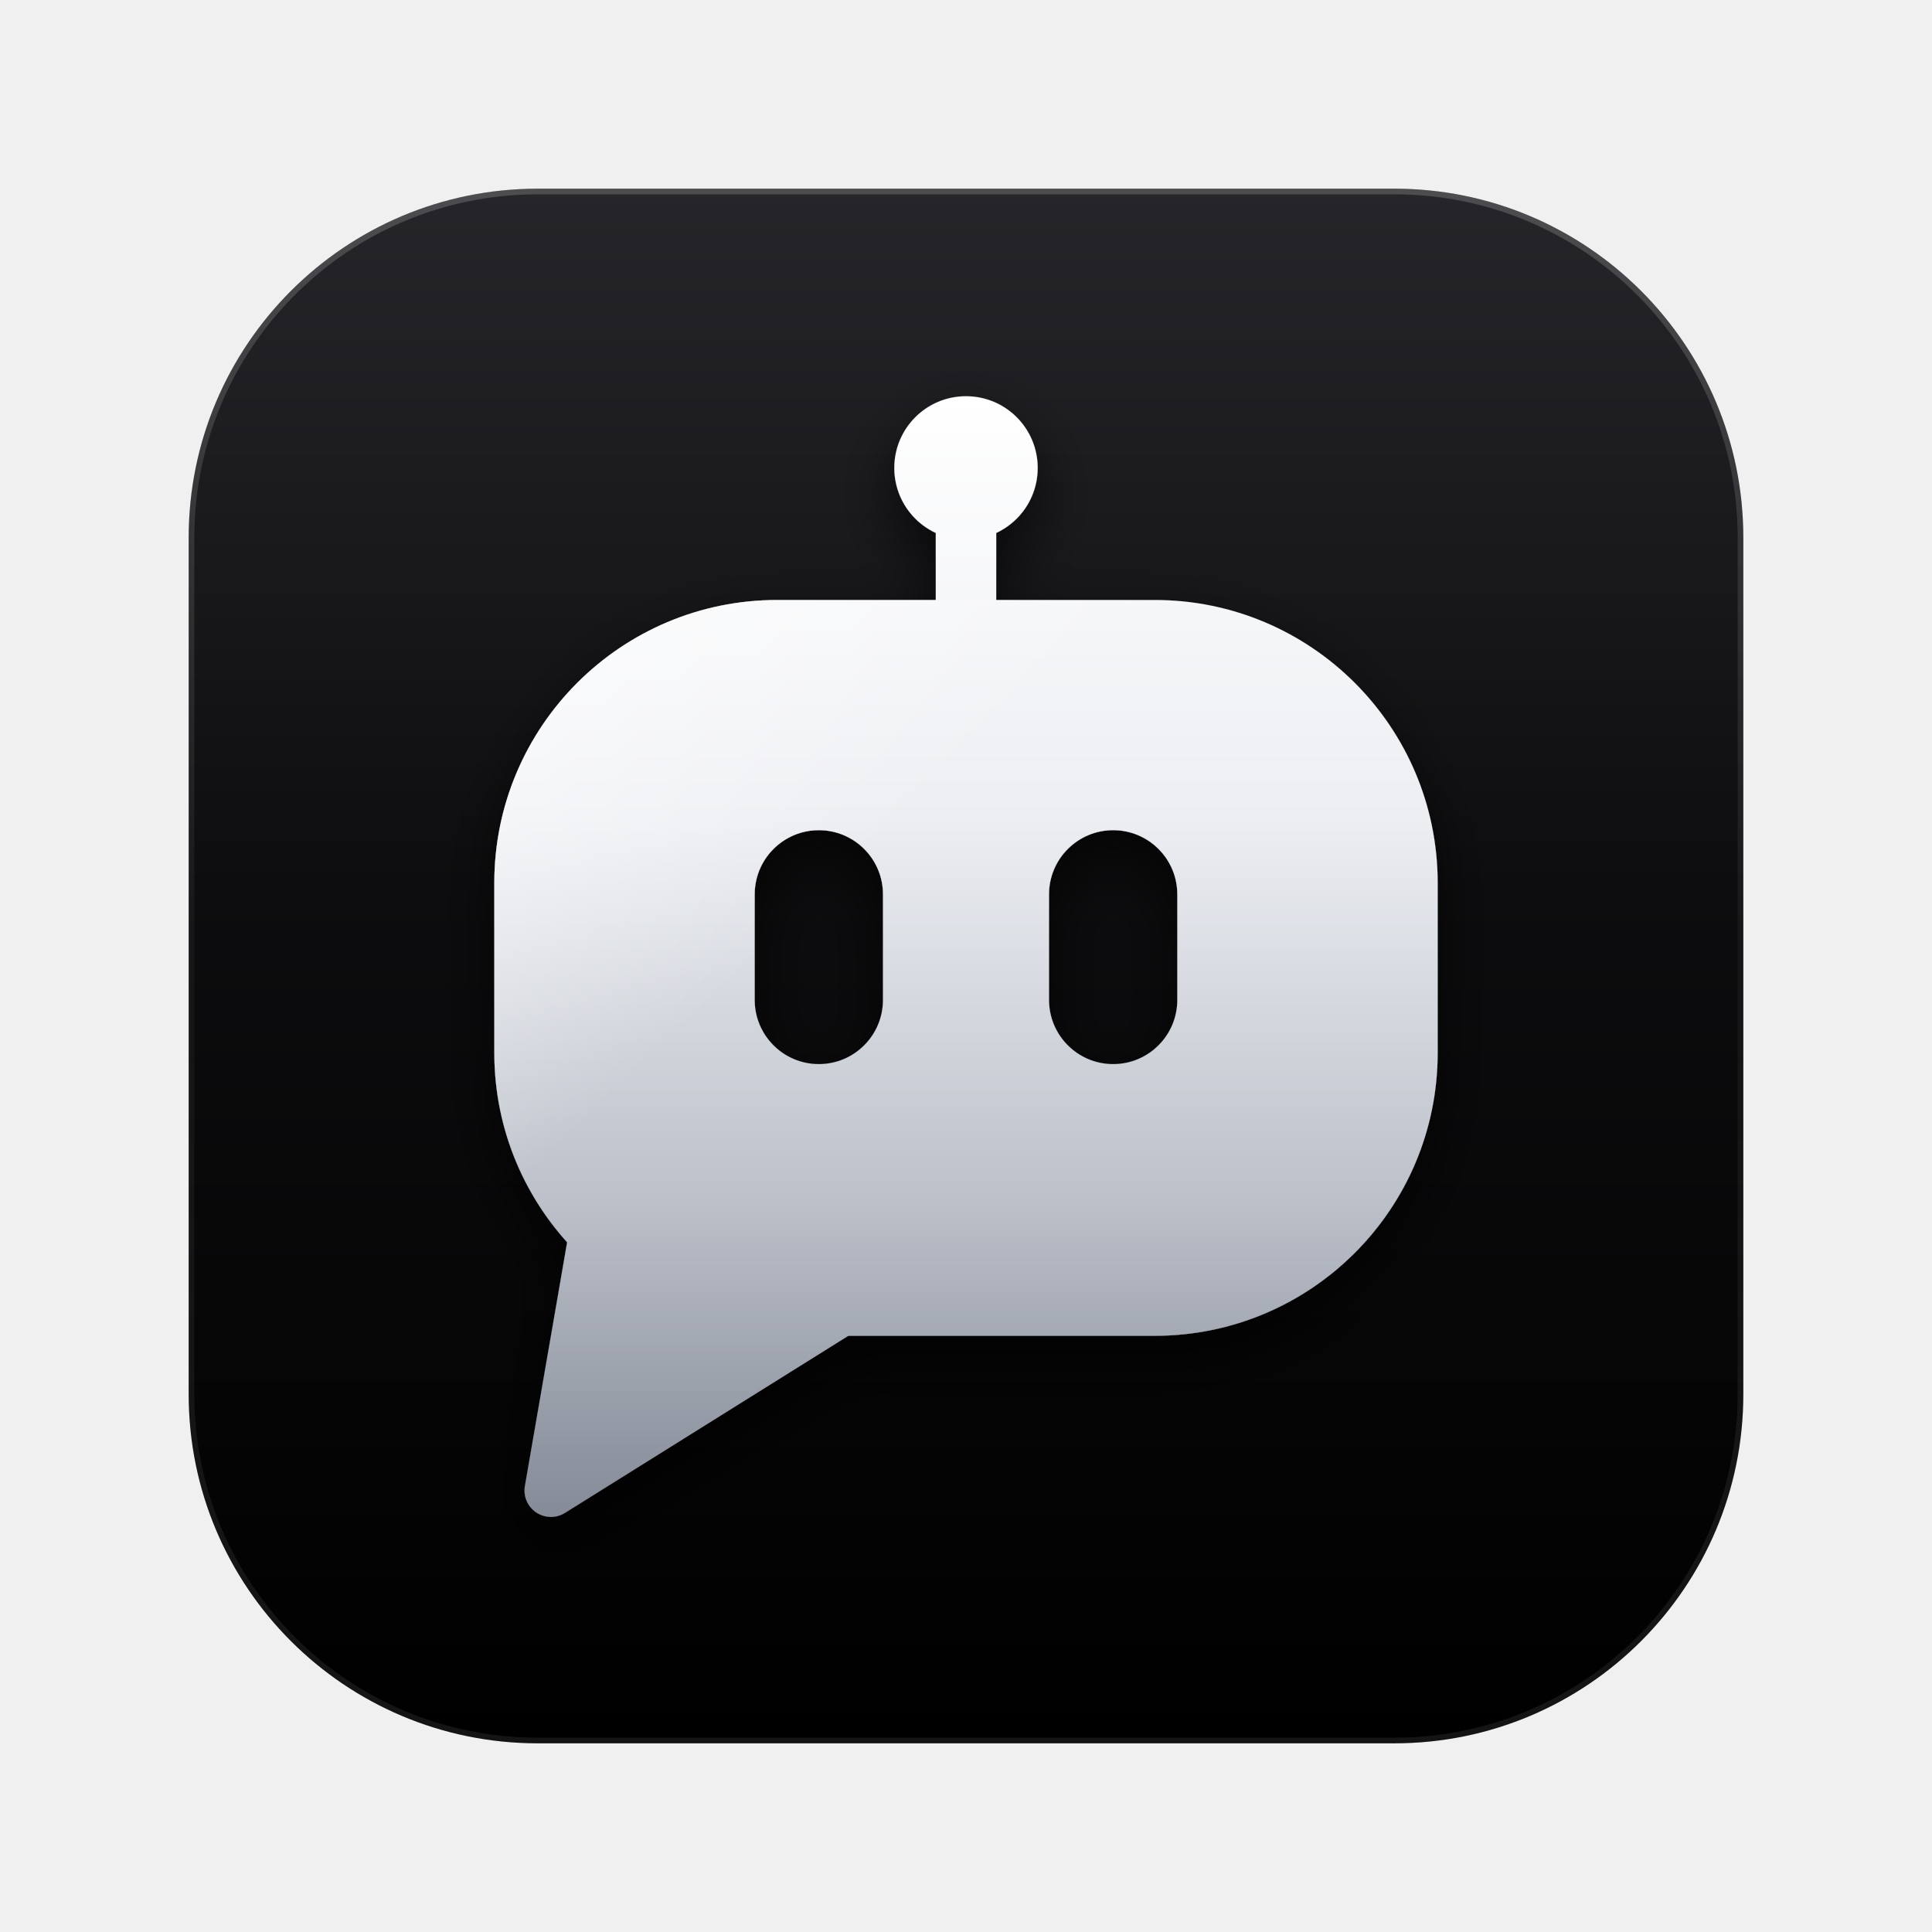
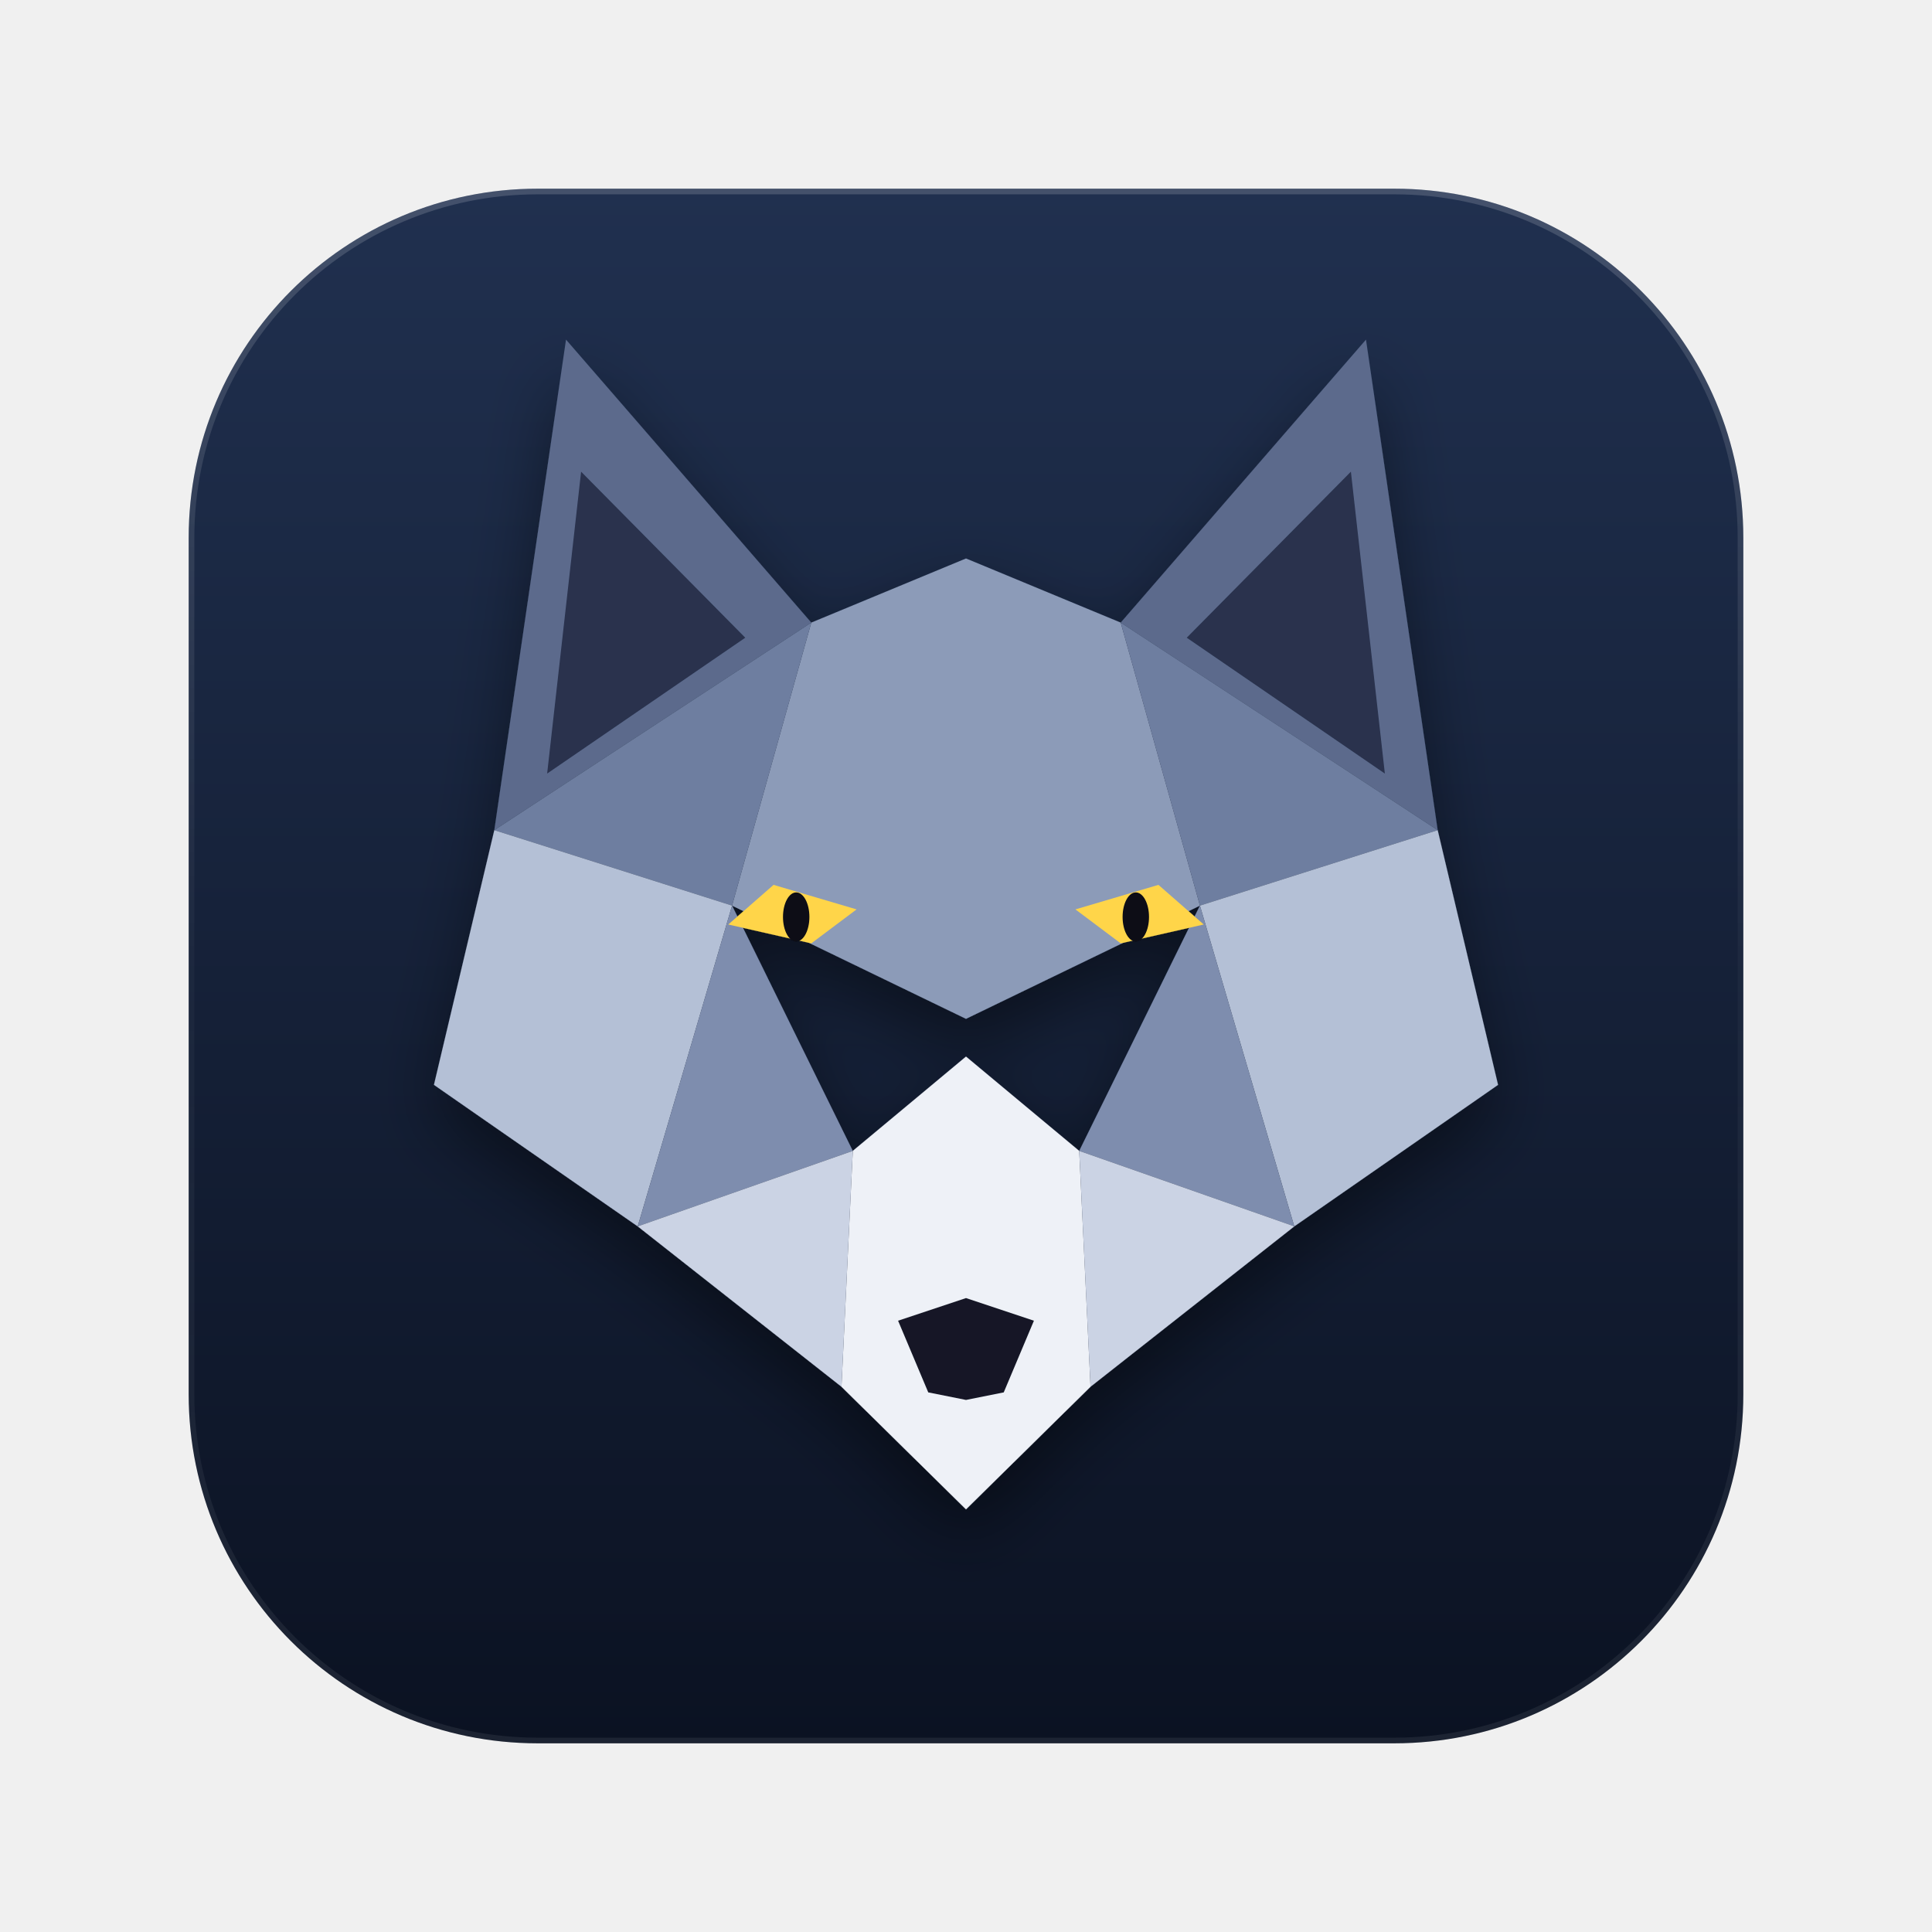
<svg xmlns="http://www.w3.org/2000/svg" width="1024" height="1024" viewBox="0 0 1024 1024">
  <defs>
    <linearGradient id="tile" x1="0" y1="100" x2="0" y2="924" gradientUnits="userSpaceOnUse">
-       <stop offset="0" stop-color="#26262A" />
-       <stop offset="0.45" stop-color="#0D0D0F" />
-       <stop offset="1" stop-color="#000000" />
+       <stop offset="0" stop-color="#20304F" />
+       <stop offset="1" stop-color="#0B1222" />
    </linearGradient>
    <linearGradient id="edge" x1="0" y1="100" x2="0" y2="924" gradientUnits="userSpaceOnUse">
-       <stop offset="0" stop-color="#FFFFFF" stop-opacity="0.18" />
-       <stop offset="0.5" stop-color="#FFFFFF" stop-opacity="0.04" />
-       <stop offset="1" stop-color="#FFFFFF" stop-opacity="0.08" />
+       <stop offset="0" stop-color="#FFFFFF" stop-opacity="0.16" />
+       <stop offset="0.5" stop-color="#FFFFFF" stop-opacity="0.03" />
+       <stop offset="1" stop-color="#FFFFFF" stop-opacity="0.07" />
    </linearGradient>
-     <linearGradient id="metal" x1="0" y1="210" x2="0" y2="800" gradientUnits="userSpaceOnUse">
-       <stop offset="0" stop-color="#FFFFFF" />
-       <stop offset="0.38" stop-color="#ECEEF2" />
-       <stop offset="0.72" stop-color="#BCC1CA" />
-       <stop offset="1" stop-color="#868C98" />
-     </linearGradient>
-     <linearGradient id="sheen" x1="262" y1="318" x2="620" y2="700" gradientUnits="userSpaceOnUse">
-       <stop offset="0" stop-color="#FFFFFF" stop-opacity="0.7" />
-       <stop offset="0.45" stop-color="#FFFFFF" stop-opacity="0" />
-     </linearGradient>
-     <filter id="drop" x="-20%" y="-20%" width="140%" height="150%">
-       <feGaussianBlur in="SourceAlpha" stdDeviation="16" />
-       <feOffset dy="14" />
+     <filter id="drop" x="-30%" y="-30%" width="160%" height="170%">
+       <feGaussianBlur in="SourceAlpha" stdDeviation="18" />
+       <feOffset dy="16" />
      <feComponentTransfer>
-         <feFuncA type="linear" slope="0.7" />
+         <feFuncA type="linear" slope="0.45" />
      </feComponentTransfer>
      <feMerge>
        <feMergeNode />
        <feMergeNode in="SourceGraphic" />
      </feMerge>
    </filter>
-     <mask id="face">
-       <rect width="1024" height="1024" fill="#fff" />
-       <rect x="400" y="440" width="68" height="124" rx="34" fill="#000" />
-       <rect x="556" y="440" width="68" height="124" rx="34" fill="#000" />
-     </mask>
  </defs>
  <rect x="100" y="100" width="824" height="824" rx="185" fill="url(#tile)" />
  <rect x="101.5" y="101.5" width="821" height="821" rx="183.5" fill="none" stroke="url(#edge)" stroke-width="3" />
-   <g filter="url(#drop)">
-     <g mask="url(#face)" fill="url(#metal)">
-       <circle cx="512" cy="248" r="38" />
-       <rect x="496" y="260" width="32" height="80" rx="16" />
-       <rect x="262" y="318" width="500" height="390" rx="150" />
-       <path d="M318 640 L292 790 L452 690 Z" stroke="url(#metal)" stroke-width="28" stroke-linejoin="round" />
-     </g>
-     <rect x="262" y="318" width="500" height="390" rx="150" fill="url(#sheen)" mask="url(#face)" />
+   <g filter="url(#drop)" stroke-linejoin="round">
+     <path d="M300 180 L262 440 L430 330 Z" fill="#5B6B8C" />
+     <path d="M724 180 L762 440 L594 330 Z" fill="#5B6B8C" />
+     <path d="M308 250 L290 410 L395 338 Z" fill="#29314D" />
+     <path d="M716 250 L734 410 L629 338 Z" fill="#29314D" />
+     <path d="M430 330 L512 296 L512 540 L388 480 Z" fill="#8C9BB8" />
+     <path d="M594 330 L512 296 L512 540 L636 480 Z" fill="#8C9BB8" />
+     <path d="M262 440 L430 330 L388 480 Z" fill="#6E7EA0" />
+     <path d="M762 440 L594 330 L636 480 Z" fill="#6E7EA0" />
+     <path d="M262 440 L388 480 L338 650 L230 575 Z" fill="#B4C0D6" />
+     <path d="M762 440 L636 480 L686 650 L794 575 Z" fill="#B4C0D6" />
+     <path d="M338 650 L388 480 L452 610 Z" fill="#7E8DAE" />
+     <path d="M686 650 L636 480 L572 610 Z" fill="#7E8DAE" />
+     <path d="M452 610 L512 560 L512 800 L446 735 Z" fill="#EEF1F7" />
+     <path d="M572 610 L512 560 L512 800 L578 735 Z" fill="#EEF1F7" />
+     <path d="M338 650 L452 610 L446 735 Z" fill="#CBD3E4" />
+     <path d="M686 650 L572 610 L578 735 Z" fill="#CBD3E4" />
+     <path d="M476 700 L512 688 L512 742 L492 738 Z" fill="#151926" />
+     <path d="M548 700 L512 688 L512 742 L532 738 Z" fill="#151926" />
+     <path d="M386 490 L410 469 L454 482 L430 500 Z" fill="#FFD54A" />
+     <path d="M638 490 L614 469 L570 482 L594 500 Z" fill="#FFD54A" />
+     <ellipse cx="422" cy="486" rx="7" ry="13" fill="#0B0B12" />
+     <ellipse cx="602" cy="486" rx="7" ry="13" fill="#0B0B12" />
  </g>
</svg>
